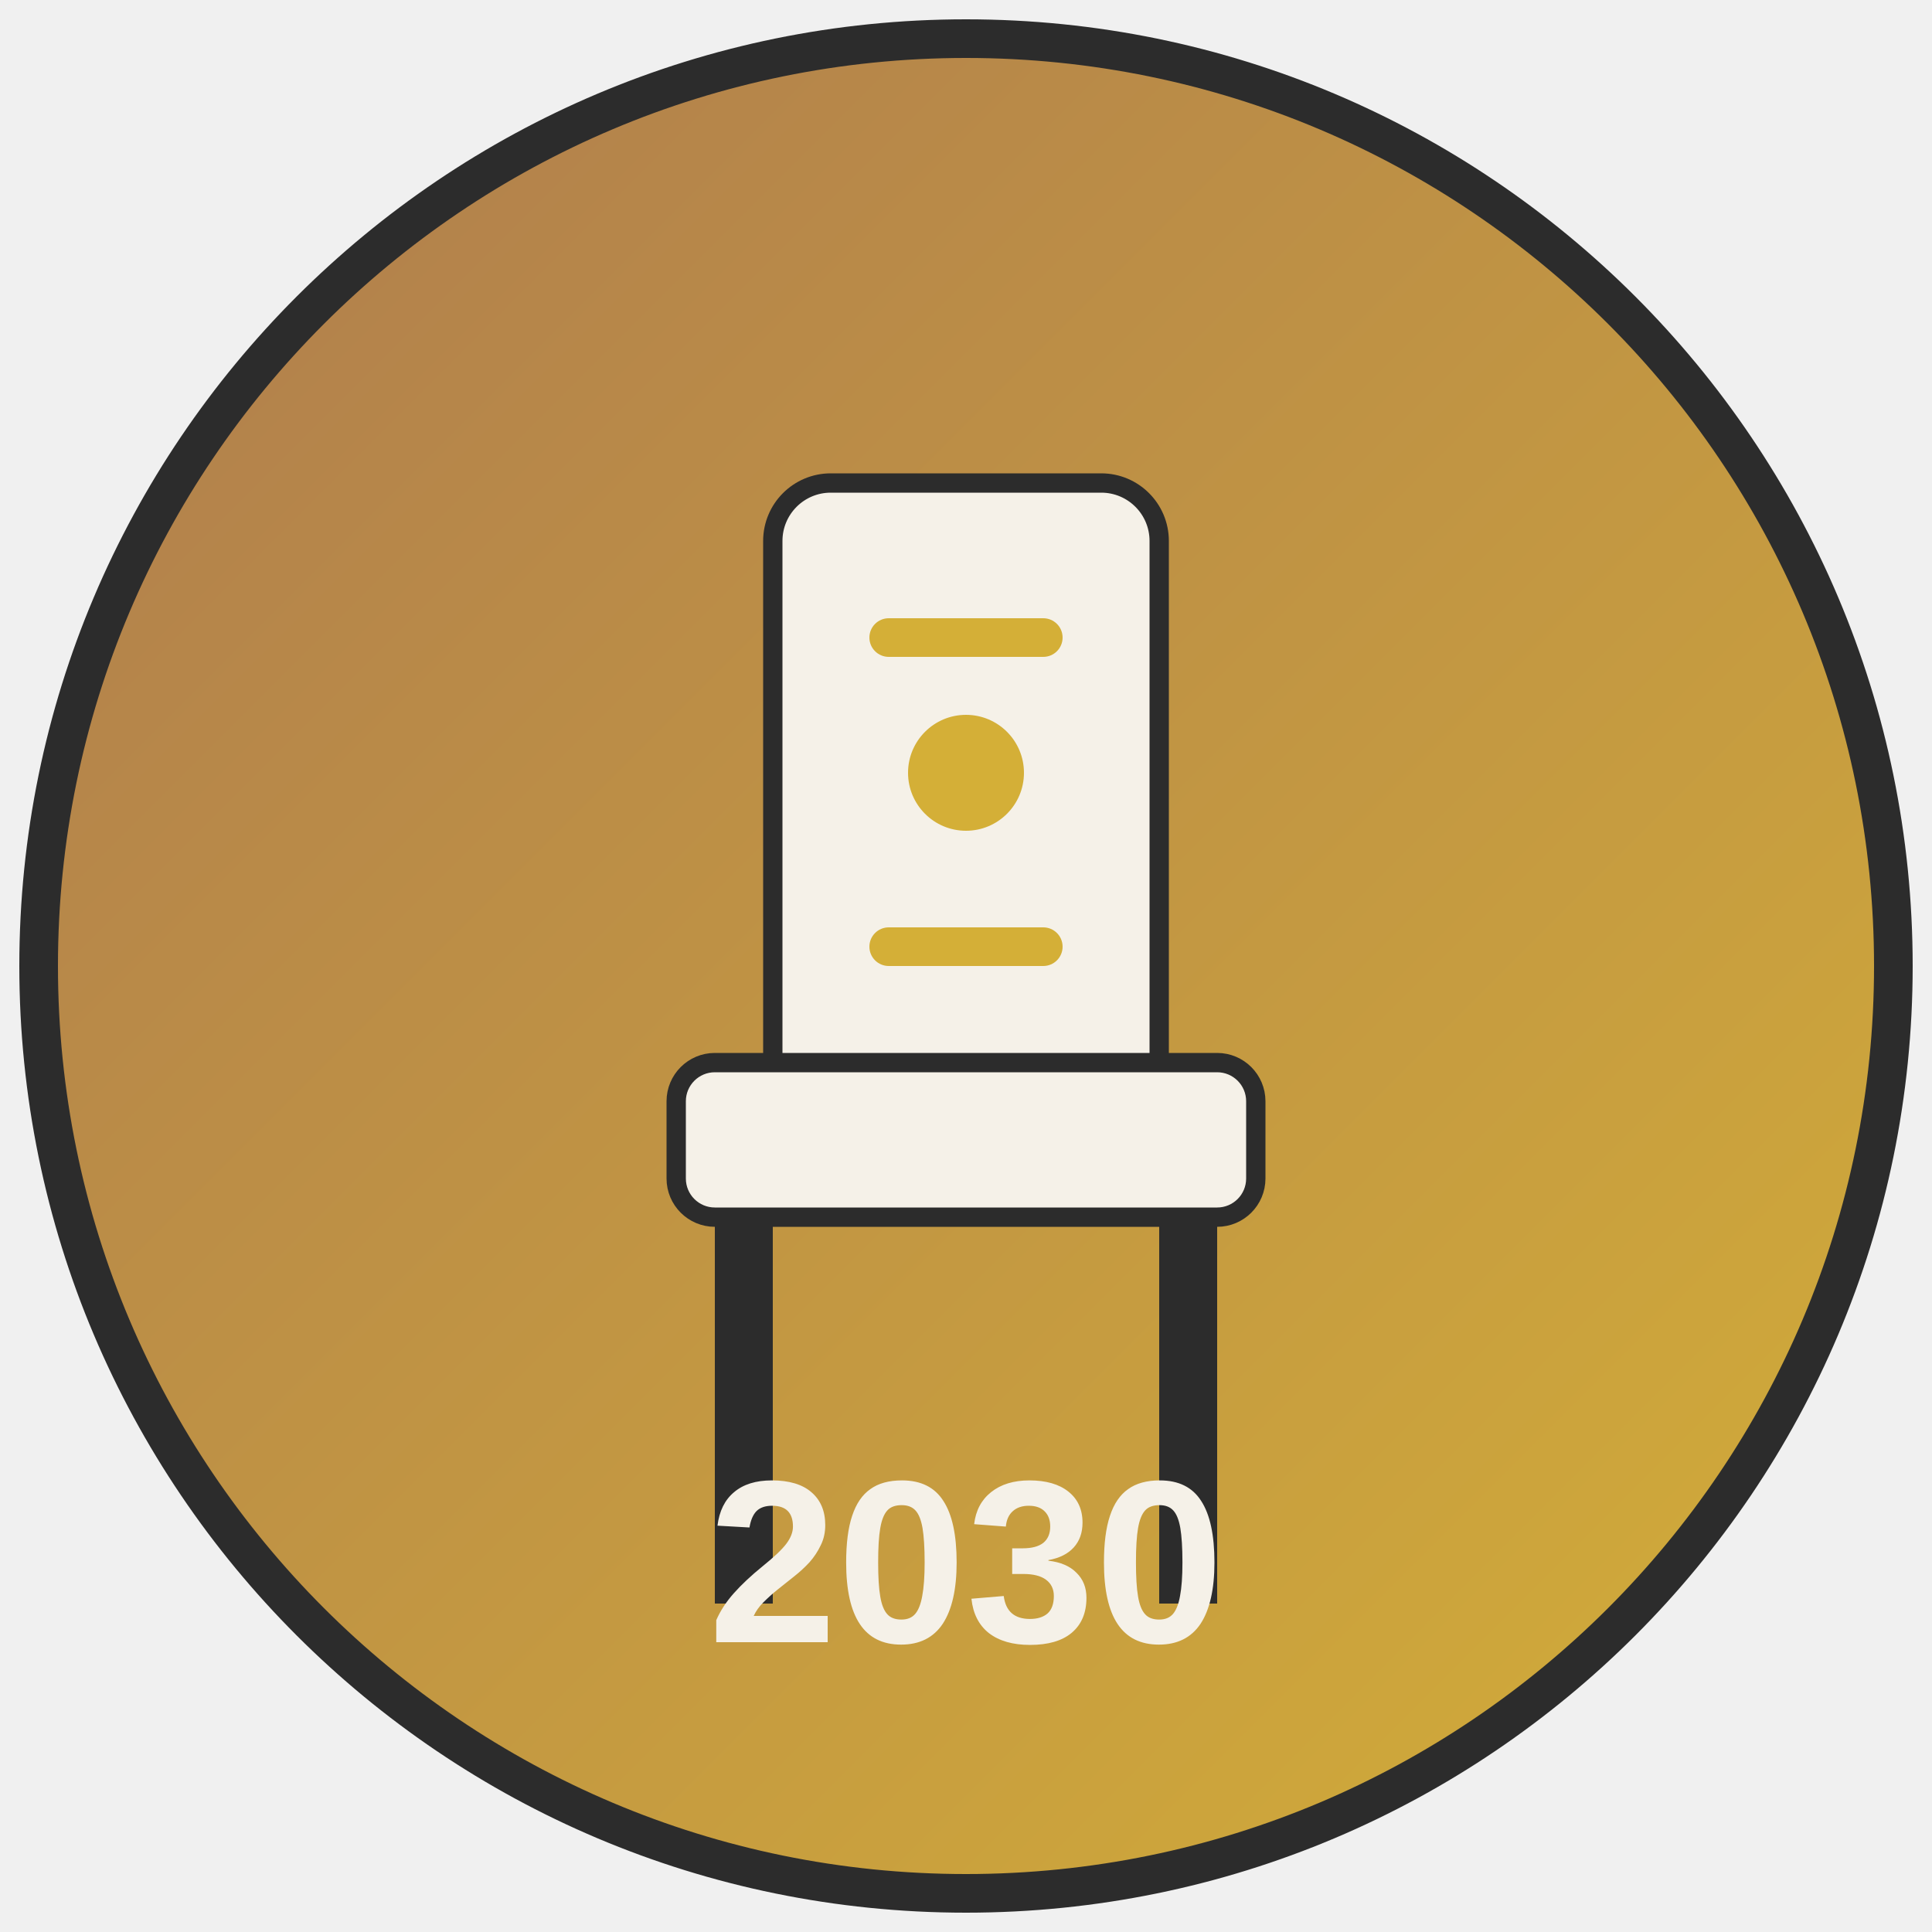
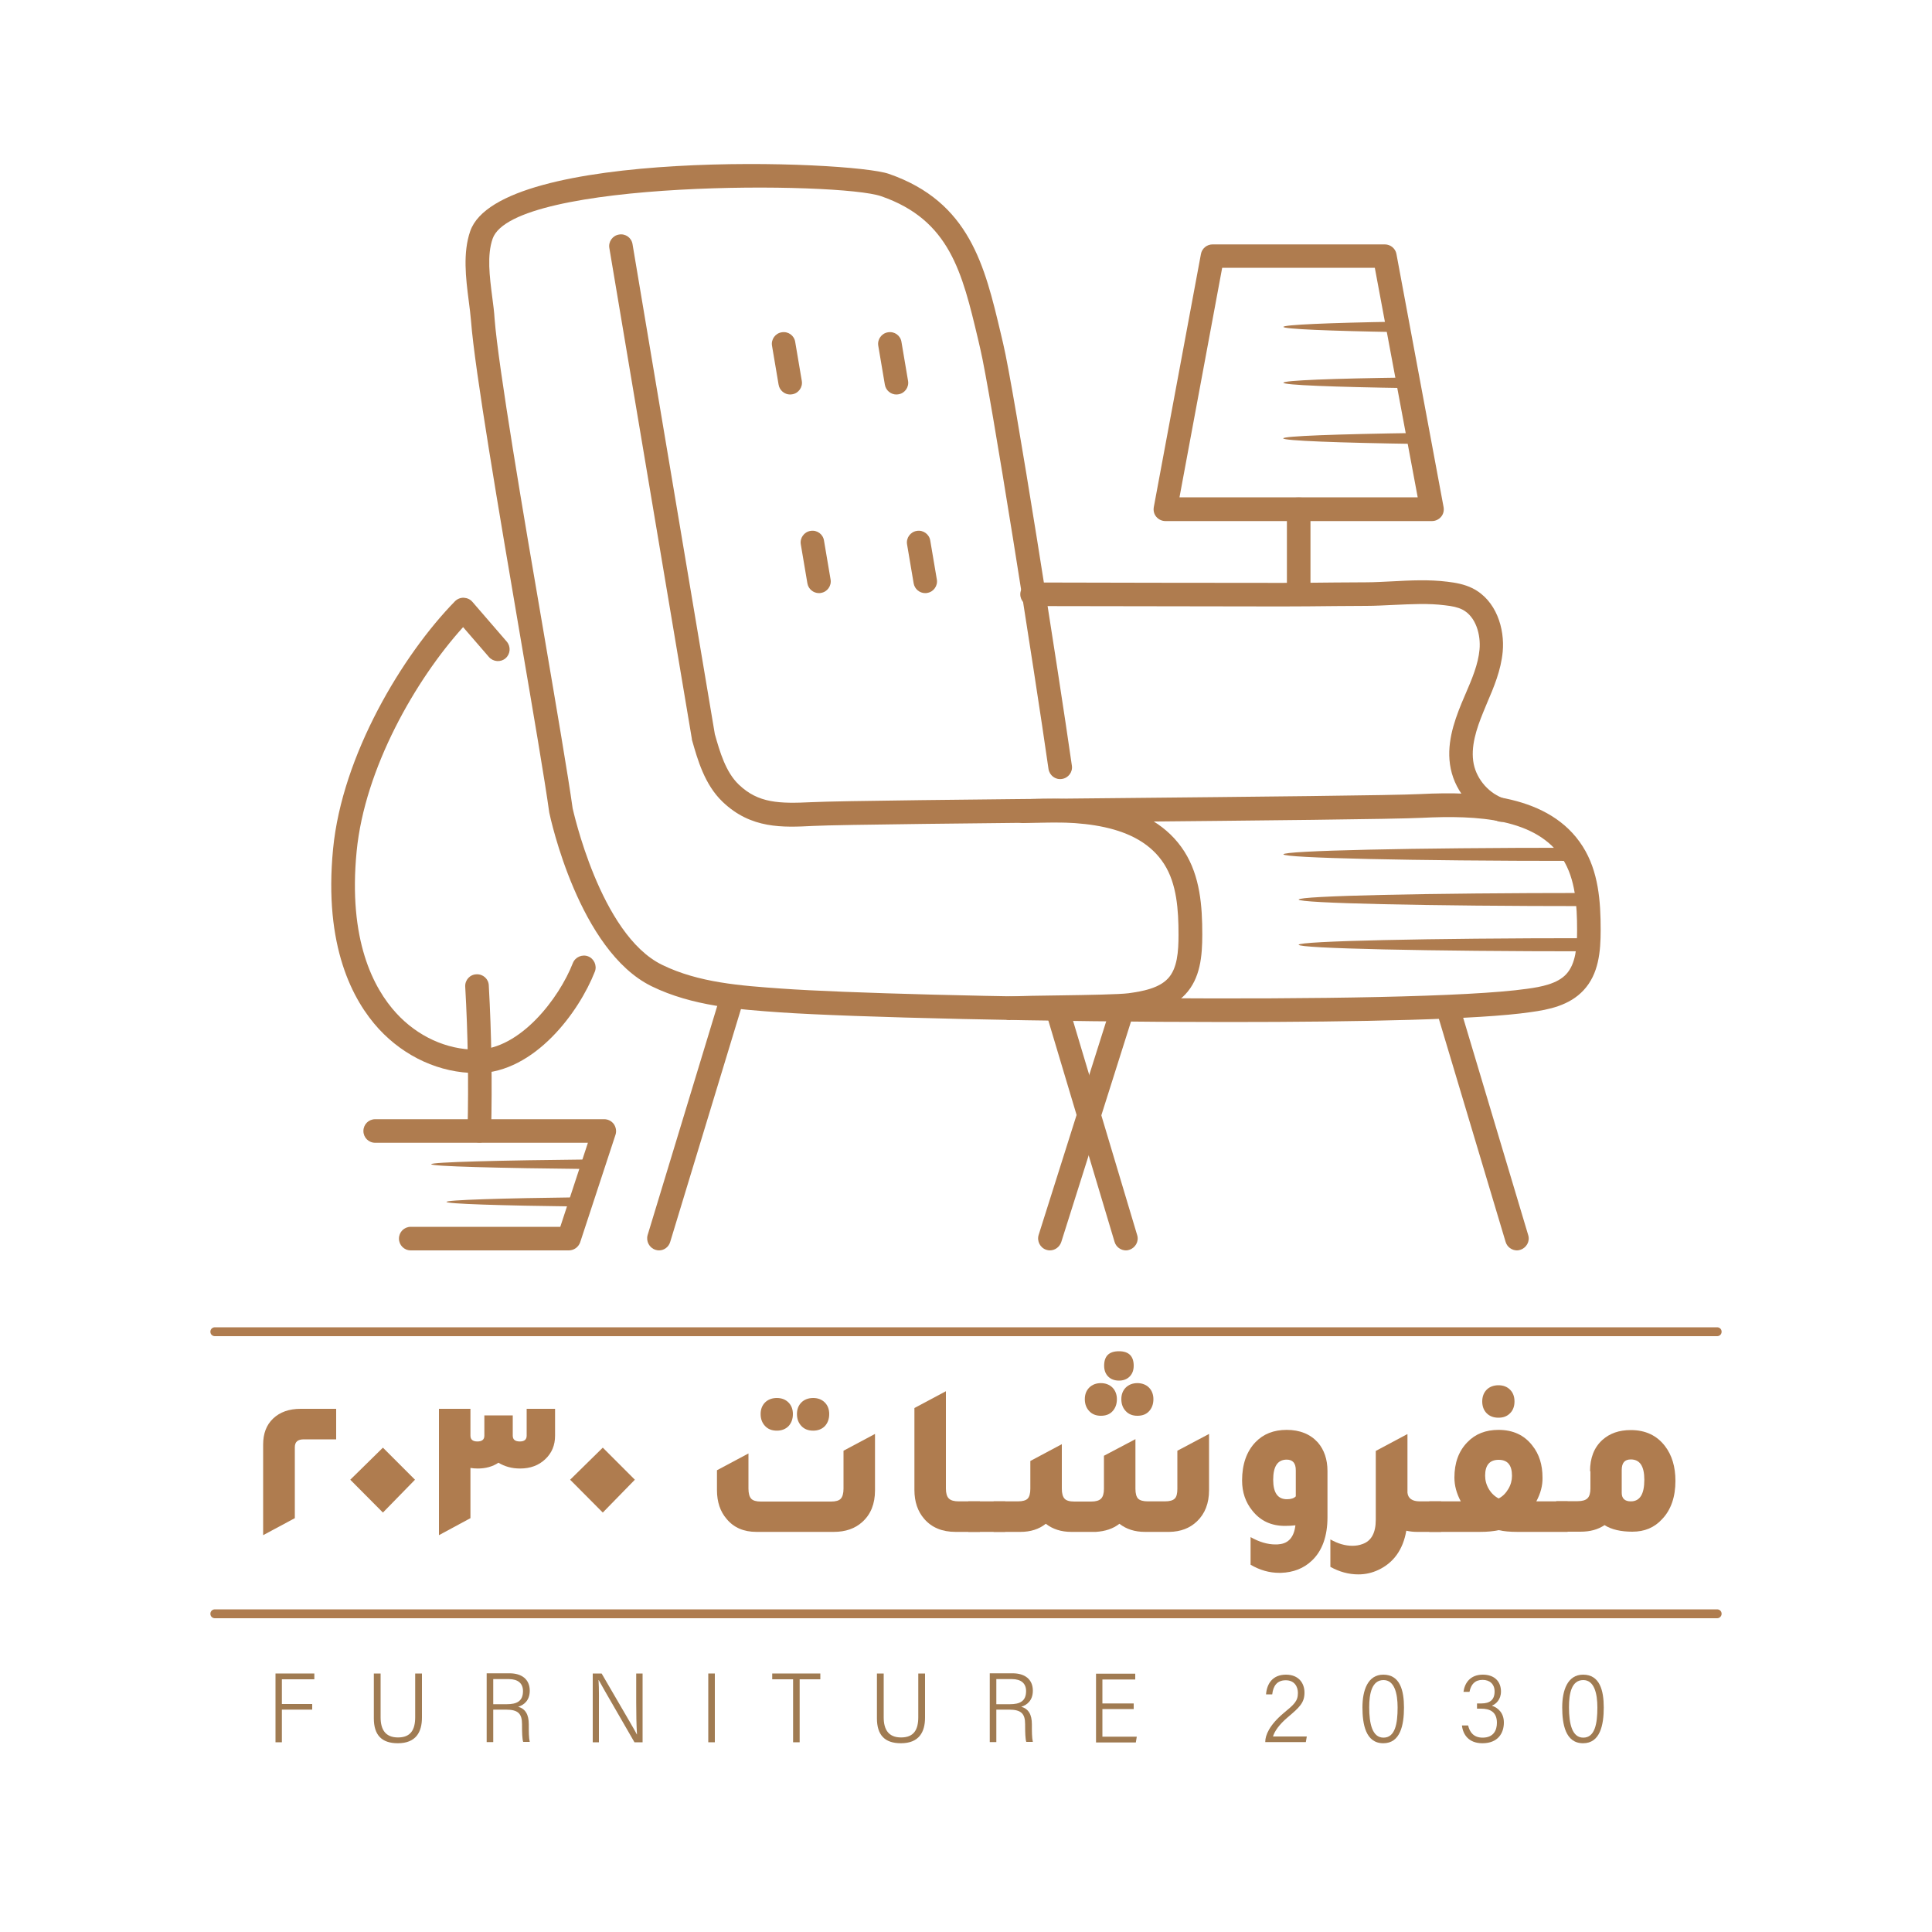
- <svg xmlns="http://www.w3.org/2000/svg" viewBox="0 0 100 100" width="100" height="100">
-   <defs>
-     <linearGradient id="gradient" x1="0%" y1="0%" x2="100%" y2="100%">
-       <stop offset="0%" style="stop-color:#AE7B4F;stop-opacity:1" />
-       <stop offset="100%" style="stop-color:#D4AF37;stop-opacity:1" />
-     </linearGradient>
-   </defs>
-   <circle cx="50" cy="50" r="48" fill="url(#gradient)" stroke="#2C2C2C" stroke-width="2" />
-   <g transform="translate(25, 20)">
-     <rect x="15" y="5" width="20" height="35" rx="3" fill="#F5F1E8" stroke="#2C2C2C" stroke-width="1" />
-     <rect x="10" y="35" width="30" height="8" rx="2" fill="#F5F1E8" stroke="#2C2C2C" stroke-width="1" />
-     <rect x="12" y="43" width="3" height="20" fill="#2C2C2C" />
-     <rect x="35" y="43" width="3" height="20" fill="#2C2C2C" />
-     <circle cx="25" cy="20" r="3" fill="#D4AF37" />
-     <rect x="20" y="12" width="10" height="2" rx="1" fill="#D4AF37" />
-     <rect x="20" y="28" width="10" height="2" rx="1" fill="#D4AF37" />
+ <svg xmlns="http://www.w3.org/2000/svg" version="1.1" id="Layer_1" x="0px" y="0px" viewBox="0 0 100 100" style="enable-background:new 0 0 100 100;" xml:space="preserve">
+   <style type="text/css">
+ 	.st0{fill:#FFFFFF;}
+ 	.st1{fill:#AF7C4F;stroke:#010101;stroke-width:2;stroke-linecap:round;stroke-linejoin:round;stroke-miterlimit:10;}
+ 	.st2{fill:#AF7C4F;}
+ 	.st3{fill:#A07B52;}
+ </style>
+   <g>
+     <rect class="st0" width="100" height="100" />
+     <g>
+       <g>
+         <path class="st1" d="M50,64.11" />
+         <g>
+           <g>
+             <path class="st2" d="M63.54,52.9c-9.25,0-19.54-0.25-23.16-0.5c-2.13-0.15-4.54-0.32-6.65-1.35c-3.76-1.84-5.24-8.7-5.3-8.99       c-0.24-1.73-0.82-5.12-1.49-9.05c-1.11-6.51-2.37-13.88-2.56-16.4c-0.03-0.33-0.07-0.69-0.12-1.05       c-0.15-1.16-0.31-2.48,0.08-3.6c1.52-4.32,19.68-3.66,21.67-2.96c4.18,1.45,4.96,4.76,5.79,8.26l0.12,0.51       c0.56,2.32,2.91,17.29,3.56,21.86c0.05,0.33-0.18,0.64-0.52,0.69c-0.34,0.05-0.64-0.19-0.69-0.52       c-0.71-4.98-3.02-19.61-3.53-21.74l-0.12-0.52c-0.82-3.44-1.46-6.15-5-7.38C43.5,9.4,26.58,9.29,25.5,12.35       c-0.3,0.85-0.16,1.96-0.02,3.04c0.05,0.38,0.1,0.76,0.12,1.11c0.19,2.46,1.49,10.13,2.55,16.29c0.67,3.94,1.25,7.34,1.49,9.05       c0.01,0.02,1.41,6.53,4.63,8.1c1.9,0.93,4.09,1.08,6.2,1.23c6.26,0.45,32.55,0.87,38.57,0.01c0.74-0.1,1.57-0.26,2.03-0.76       c0.49-0.53,0.56-1.41,0.56-2.28c0-1.3-0.09-2.64-0.74-3.67c-1.35-2.13-4.45-2.28-7.29-2.14c-1.43,0.07-8.4,0.14-15.78,0.21       c-7.04,0.07-14.33,0.14-15.73,0.21c-1.58,0.08-3.22,0.16-4.69-1.25c-0.93-0.89-1.29-2.17-1.58-3.19       c-0.01-0.02-0.01-0.04-0.01-0.07l-4.27-25.4c-0.06-0.33,0.17-0.65,0.5-0.7c0.34-0.06,0.65,0.17,0.7,0.5L37,38       c0.26,0.92,0.56,1.96,1.24,2.61c1.01,0.97,2.1,0.99,3.78,0.91c1.43-0.07,8.4-0.14,15.78-0.21c7.04-0.07,14.33-0.14,15.73-0.21       c3.01-0.15,6.69,0.03,8.39,2.71c0.82,1.29,0.93,2.84,0.93,4.32c0,1.12-0.1,2.28-0.88,3.12c-0.74,0.8-1.81,1.01-2.76,1.14       C76.63,52.77,70.37,52.9,63.54,52.9z" />
+           </g>
+           <g>
+             <path class="st2" d="M40.9,20.42c-0.29,0-0.55-0.21-0.6-0.51l-0.34-2.01c-0.06-0.33,0.17-0.65,0.5-0.7       c0.34-0.06,0.65,0.17,0.7,0.5l0.34,2.01c0.06,0.33-0.17,0.65-0.5,0.7C40.97,20.41,40.93,20.42,40.9,20.42z" />
+           </g>
+           <g>
+             <path class="st2" d="M46.4,20.42c-0.29,0-0.55-0.21-0.6-0.51l-0.34-2.01c-0.06-0.33,0.17-0.65,0.5-0.7       c0.34-0.06,0.65,0.17,0.7,0.5l0.34,2.01c0.06,0.33-0.17,0.65-0.5,0.7C46.47,20.41,46.44,20.42,46.4,20.42z" />
+           </g>
+           <g>
+             <path class="st2" d="M42.39,30.7c-0.29,0-0.55-0.21-0.6-0.51l-0.34-2.01c-0.06-0.33,0.17-0.65,0.5-0.7       c0.34-0.06,0.65,0.17,0.7,0.5l0.34,2.01c0.06,0.33-0.17,0.65-0.5,0.7C42.46,30.7,42.42,30.7,42.39,30.7z" />
+           </g>
+           <g>
+             <path class="st2" d="M47.89,30.7c-0.29,0-0.55-0.21-0.6-0.51l-0.34-2.01c-0.06-0.33,0.17-0.65,0.5-0.7       c0.33-0.06,0.65,0.17,0.7,0.5l0.34,2.01c0.06,0.33-0.17,0.65-0.5,0.7C47.96,30.7,47.92,30.7,47.89,30.7z" />
+           </g>
+           <g>
+             <path class="st2" d="M52.27,52.8c-0.32,0-0.59-0.25-0.61-0.58c-0.02-0.34,0.24-0.62,0.58-0.64c0.63-0.03,1.62-0.05,2.68-0.06       c1.42-0.02,3.02-0.05,3.49-0.11c0.74-0.1,1.57-0.26,2.04-0.76c0.49-0.52,0.55-1.4,0.55-2.27c0-1.29-0.09-2.63-0.74-3.65       c-1.35-2.12-4.44-2.27-7.29-2.13c-0.34,0.01-0.62-0.24-0.64-0.58c-0.02-0.34,0.24-0.62,0.58-0.64       c3.02-0.15,6.69,0.03,8.39,2.69c0.82,1.29,0.93,2.83,0.93,4.3c0,1.12-0.1,2.27-0.88,3.1c-0.74,0.79-1.81,1-2.76,1.13       c-0.54,0.08-2.05,0.1-3.64,0.12c-1.04,0.02-2.03,0.03-2.64,0.06C52.29,52.8,52.28,52.8,52.27,52.8z" />
+           </g>
+           <path class="st2" d="M81.44,43.88c-8.29,0-15.01,0.15-15.01,0.34c0,0.19,6.72,0.34,15.01,0.34V43.88z" />
+           <path class="st2" d="M82.23,46.22c-8.29,0-15.01,0.15-15.01,0.34c0,0.19,6.72,0.34,15.01,0.34V46.22z" />
+           <path class="st2" d="M82.23,48.56c-8.29,0-15.01,0.15-15.01,0.34c0,0.19,6.72,0.34,15.01,0.34V48.56z" />
+           <g>
+             <path class="st2" d="M77.73,42.54c-0.06,0-0.12-0.01-0.19-0.03c-1.23-0.39-2.19-1.46-2.45-2.72c-0.25-1.21,0.15-2.39,0.56-3.39       l0.2-0.47c0.34-0.79,0.66-1.54,0.73-2.31c0.07-0.75-0.18-1.71-0.89-2.07c-0.24-0.12-0.53-0.18-0.9-0.22       c-0.86-0.11-1.72-0.06-2.64-0.02c-0.47,0.02-0.95,0.05-1.43,0.05l-1.61,0.01c-0.93,0.01-1.87,0.02-2.8,0.02       c-4.3-0.01-8.59-0.01-12.89-0.02c-0.34,0-0.61-0.27-0.61-0.61c0-0.34,0.27-0.61,0.61-0.61c0,0,0,0,0,0       c4.3,0.01,8.59,0.02,12.89,0.02c0.93,0,1.86-0.01,2.78-0.02l1.61-0.01c0.46,0,0.91-0.03,1.37-0.05       c0.93-0.05,1.89-0.1,2.85,0.02c0.42,0.05,0.88,0.13,1.3,0.34c1.23,0.62,1.67,2.09,1.56,3.28c-0.09,0.97-0.46,1.84-0.82,2.68       l-0.19,0.46c-0.34,0.83-0.67,1.79-0.49,2.68c0.17,0.82,0.82,1.55,1.62,1.8c0.32,0.1,0.5,0.45,0.4,0.77       C78.23,42.37,77.99,42.54,77.73,42.54z" />
+           </g>
+           <g>
+             <path class="st2" d="M74.12,26.97H60.32c-0.18,0-0.35-0.08-0.47-0.22c-0.12-0.14-0.16-0.32-0.13-0.5l2.44-13.1       c0.05-0.29,0.31-0.5,0.6-0.5h8.92c0.29,0,0.55,0.21,0.6,0.5l2.44,13.1c0.03,0.18-0.01,0.36-0.13,0.5       C74.48,26.88,74.31,26.97,74.12,26.97z M61.05,25.74h12.33l-2.22-11.88h-7.9L61.05,25.74z" />
+           </g>
+           <g>
+             <path class="st2" d="M66.43,19.81c0,0.12,2.59,0.22,6.53,0.28l-0.1-0.55C68.97,19.59,66.43,19.69,66.43,19.81z" />
+             <path class="st2" d="M66.43,16.92c0,0.11,2.35,0.21,5.98,0.27l-0.1-0.54C68.74,16.71,66.43,16.81,66.43,16.92z" />
+             <path class="st2" d="M73.49,22.98l-0.11-0.57c-4.18,0.06-6.96,0.16-6.96,0.28C66.43,22.81,69.25,22.92,73.49,22.98z" />
+           </g>
+           <g>
+             <path class="st2" d="M66.61,31.16v-5.17c0-0.13,0.27-0.24,0.61-0.24c0.34,0,0.61,0.11,0.61,0.24v5.17" />
+           </g>
+           <g>
+             <path class="st2" d="M34.11,64.72c-0.06,0-0.12-0.01-0.18-0.03c-0.32-0.1-0.5-0.44-0.41-0.76l3.71-12.21       c0.1-0.32,0.44-0.5,0.76-0.41c0.32,0.1,0.5,0.44,0.41,0.76l-3.71,12.21C34.61,64.55,34.37,64.72,34.11,64.72z" />
+           </g>
+           <g>
+             <path class="st2" d="M58.28,64.72c-0.26,0-0.51-0.17-0.59-0.44l-3.51-11.73c-0.1-0.32,0.09-0.66,0.41-0.76       c0.32-0.1,0.66,0.09,0.76,0.41l3.51,11.73c0.1,0.32-0.09,0.66-0.41,0.76C58.4,64.71,58.34,64.72,58.28,64.72z" />
+           </g>
+           <g>
+             <path class="st2" d="M54.34,64.72c-0.06,0-0.12-0.01-0.18-0.03c-0.32-0.1-0.5-0.45-0.4-0.77l3.71-11.73       c0.1-0.32,0.44-0.5,0.77-0.4c0.32,0.1,0.5,0.45,0.4,0.77l-3.71,11.73C54.84,64.55,54.6,64.72,54.34,64.72z" />
+           </g>
+           <g>
+             <path class="st2" d="M78.52,64.72c-0.26,0-0.51-0.17-0.59-0.44l-3.51-11.73c-0.1-0.32,0.09-0.66,0.41-0.76       c0.32-0.1,0.66,0.09,0.76,0.41l3.51,11.73c0.1,0.32-0.09,0.66-0.41,0.76C78.63,64.71,78.57,64.72,78.52,64.72z" />
+           </g>
+           <g>
+             <path class="st2" d="M24.64,55.54c-1.86,0-3.69-0.83-5.03-2.28c-1.35-1.47-2.86-4.28-2.37-9.32c0.47-4.86,3.6-10.05,6.31-12.82       c0.12-0.12,0.29-0.19,0.46-0.18c0.17,0.01,0.33,0.08,0.44,0.21l1.78,2.06c0.22,0.26,0.19,0.64-0.06,0.86       c-0.25,0.22-0.64,0.19-0.86-0.06l-1.34-1.55c-2.45,2.71-5.09,7.3-5.51,11.6c-0.45,4.59,0.87,7.09,2.05,8.38       c1.1,1.2,2.6,1.89,4.13,1.89c0.02,0,0.04,0,0.06,0c2.22-0.03,4.23-2.64,4.95-4.48c0.12-0.31,0.48-0.47,0.79-0.35       c0.31,0.12,0.47,0.48,0.35,0.79c-0.82,2.09-3.11,5.22-6.07,5.26C24.69,55.54,24.67,55.54,24.64,55.54z" />
+           </g>
+           <g>
+             <path class="st2" d="M24.81,59.14c0,0-0.01,0-0.01,0c-0.34-0.01-0.6-0.29-0.6-0.63c0.06-2.47,0.02-4.97-0.12-7.44       c-0.02-0.34,0.24-0.63,0.58-0.64c0.34-0.02,0.63,0.24,0.64,0.58c0.14,2.51,0.18,5.04,0.12,7.54       C25.41,58.88,25.14,59.14,24.81,59.14z" />
+           </g>
+           <g>
+             <path class="st2" d="M29.44,64.72h-8.18c-0.34,0-0.61-0.27-0.61-0.61c0-0.34,0.27-0.61,0.61-0.61H29l1.43-4.35H19.42       c-0.34,0-0.61-0.27-0.61-0.61c0-0.34,0.27-0.61,0.61-0.61h11.85c0.2,0,0.38,0.09,0.5,0.25c0.11,0.16,0.15,0.36,0.09,0.55       l-1.83,5.57C29.94,64.55,29.71,64.72,29.44,64.72z" />
+           </g>
+           <g>
+             <path class="st2" d="M30.79,60.01c-5.01,0.05-8.47,0.14-8.47,0.25c0,0.11,3.38,0.2,8.3,0.25L30.79,60.01z" />
+             <path class="st2" d="M30.14,61.97c-4.22,0.05-7.03,0.14-7.03,0.24c0,0.1,2.74,0.19,6.88,0.24L30.14,61.97z" />
+           </g>
+         </g>
+         <g>
+ 			</g>
+         <g>
+           <path class="st2" d="M88.88,69.16H11.12c-0.13,0-0.23-0.1-0.23-0.23c0-0.13,0.1-0.23,0.23-0.23h77.76c0.13,0,0.23,0.1,0.23,0.23      C89.11,69.06,89.01,69.16,88.88,69.16z" />
+         </g>
+         <g>
+           <path class="st2" d="M88.88,83.76H11.12c-0.13,0-0.23-0.1-0.23-0.23c0-0.13,0.1-0.23,0.23-0.23h77.76c0.13,0,0.23,0.1,0.23,0.23      C89.11,83.65,89.01,83.76,88.88,83.76z" />
+         </g>
+         <g>
+           <path class="st2" d="M13.62,79.46v-4.69c0-0.57,0.17-1.02,0.52-1.35c0.35-0.33,0.82-0.5,1.42-0.5h1.84v1.58h-1.67      c-0.32,0-0.47,0.13-0.47,0.41v3.67L13.62,79.46z" />
+           <path class="st2" d="M19.82,78.29l-1.69-1.7l1.69-1.66l1.66,1.66L19.82,78.29z" />
+           <path class="st2" d="M27.26,72.92h1.47v1.39c0,0.5-0.17,0.9-0.51,1.22c-0.34,0.32-0.77,0.48-1.3,0.48c-0.42,0-0.79-0.1-1.12-0.3      c-0.3,0.2-0.66,0.3-1.07,0.3c-0.13,0-0.26-0.01-0.38-0.03v2.6l-1.63,0.88v-6.54h1.63v1.39c0,0.2,0.12,0.3,0.36,0.3      c0.24,0,0.36-0.1,0.36-0.3v-1.05h1.47v1.05c0,0.2,0.12,0.3,0.37,0.3c0.23,0,0.35-0.1,0.35-0.3V72.92z" />
+           <path class="st2" d="M31.2,78.29l-1.69-1.7l1.69-1.66l1.66,1.66L31.2,78.29z" />
+           <path class="st2" d="M39.15,79.29c-0.65,0-1.17-0.22-1.54-0.67c-0.33-0.38-0.5-0.88-0.5-1.49V76.1l1.63-0.87v1.82      c0,0.25,0.05,0.42,0.14,0.52c0.09,0.1,0.26,0.15,0.5,0.15h3.64c0.24,0,0.41-0.05,0.5-0.15s0.14-0.27,0.14-0.52v-1.96l1.63-0.87      v2.92c0,0.7-0.22,1.24-0.65,1.63c-0.38,0.35-0.88,0.52-1.48,0.52H39.15z M40.21,74.05c-0.26,0-0.46-0.08-0.61-0.24      c-0.15-0.16-0.23-0.36-0.23-0.62c0-0.25,0.08-0.45,0.23-0.6c0.15-0.15,0.36-0.23,0.61-0.23c0.25,0,0.45,0.08,0.6,0.23      c0.15,0.15,0.23,0.35,0.23,0.6c0,0.26-0.08,0.47-0.23,0.63C40.66,73.97,40.46,74.05,40.21,74.05z M42.09,74.05      c-0.26,0-0.46-0.08-0.61-0.24c-0.15-0.16-0.23-0.36-0.23-0.62c0-0.25,0.08-0.45,0.23-0.6c0.15-0.15,0.36-0.23,0.61-0.23      c0.25,0,0.45,0.08,0.6,0.23s0.23,0.35,0.23,0.6c0,0.26-0.08,0.47-0.23,0.63C42.54,73.97,42.34,74.05,42.09,74.05z" />
+           <path class="st2" d="M49.46,79.29c-0.69,0-1.23-0.22-1.62-0.67c-0.34-0.39-0.51-0.89-0.51-1.5v-4.24l1.63-0.87v5.04      c0,0.24,0.05,0.41,0.15,0.51c0.1,0.1,0.27,0.15,0.51,0.15h1.1v1.58H49.46z" />
+           <path class="st2" d="M50.12,79.29v-1.58h1.91v1.58H50.12z" />
+           <path class="st2" d="M51.43,79.29v-1.58h1.26c0.24,0,0.41-0.05,0.5-0.14c0.09-0.09,0.14-0.27,0.14-0.51v-1.44l1.63-0.87v2.31      c0,0.24,0.05,0.41,0.14,0.51s0.26,0.15,0.51,0.15h0.87c0.24,0,0.41-0.05,0.51-0.15s0.15-0.27,0.15-0.51v-1.71l1.63-0.86v2.57      c0,0.25,0.05,0.42,0.14,0.51c0.09,0.09,0.26,0.14,0.5,0.14h0.89c0.24,0,0.41-0.05,0.5-0.14c0.1-0.09,0.14-0.27,0.14-0.51v-1.97      l1.64-0.87v2.91c0,0.68-0.21,1.22-0.63,1.62c-0.37,0.35-0.84,0.53-1.42,0.54h-1.27c-0.52,0-0.96-0.14-1.32-0.42      c-0.33,0.26-0.74,0.39-1.22,0.42h-1.27c-0.52,0-0.96-0.14-1.32-0.42c-0.35,0.28-0.79,0.42-1.31,0.42H51.43z M56.98,73.28      c-0.25,0-0.45-0.08-0.6-0.24c-0.15-0.16-0.23-0.36-0.23-0.62c0-0.25,0.08-0.45,0.23-0.6c0.15-0.15,0.36-0.23,0.6-0.23      s0.45,0.08,0.6,0.23c0.15,0.15,0.23,0.36,0.23,0.6c0,0.26-0.08,0.47-0.23,0.63C57.43,73.21,57.23,73.28,56.98,73.28z       M57.92,71.46c-0.23,0-0.42-0.07-0.56-0.21c-0.14-0.14-0.21-0.33-0.21-0.56c0-0.5,0.25-0.75,0.77-0.75      c0.5,0,0.76,0.25,0.76,0.75c0,0.23-0.07,0.42-0.21,0.56C58.33,71.39,58.14,71.46,57.92,71.46z M58.87,73.28      c-0.25,0-0.45-0.08-0.6-0.24c-0.15-0.16-0.23-0.36-0.23-0.62c0-0.25,0.08-0.45,0.23-0.6c0.15-0.15,0.36-0.23,0.6-0.23      s0.45,0.08,0.6,0.23c0.15,0.15,0.23,0.36,0.23,0.6c0,0.26-0.08,0.47-0.23,0.63C59.32,73.21,59.12,73.28,58.87,73.28z" />
+           <path class="st2" d="M67.05,78.95c-0.17,0.02-0.35,0.03-0.54,0.03c-0.71,0-1.27-0.26-1.69-0.79c-0.35-0.43-0.53-0.95-0.53-1.56      c0-0.83,0.23-1.5,0.69-1.98c0.41-0.43,0.95-0.64,1.62-0.64c0.68,0,1.22,0.22,1.61,0.65c0.33,0.38,0.5,0.88,0.5,1.48v2.39      c0,0.98-0.27,1.74-0.81,2.25c-0.42,0.4-0.96,0.61-1.6,0.63c-0.03,0-0.06,0-0.09,0c-0.51,0-1-0.14-1.48-0.42v-1.43      c0.44,0.25,0.87,0.38,1.29,0.38c0.07,0,0.13,0,0.18-0.01C66.69,79.89,66.98,79.56,67.05,78.95z M67.07,77.45V76.1      c0-0.37-0.16-0.55-0.47-0.55c-0.47,0-0.7,0.35-0.7,1.04c0,0.68,0.24,1.01,0.71,1.01C66.82,77.6,66.98,77.55,67.07,77.45z" />
+           <path class="st2" d="M73.49,77.71h1.1v1.58h-1.26c-0.17,0-0.35-0.02-0.54-0.06c-0.17,0.98-0.66,1.66-1.45,2.03      c-0.32,0.15-0.66,0.23-1.03,0.23c-0.5,0-0.98-0.13-1.45-0.39v-1.42c0.39,0.22,0.77,0.33,1.14,0.33c0.19,0,0.36-0.03,0.52-0.09      c0.46-0.16,0.69-0.58,0.69-1.26v-3.56l1.63-0.87v0.01l0.01-0.01v3.03C72.88,77.56,73.1,77.71,73.49,77.71z" />
+           <path class="st2" d="M79.52,77.71h1.62v1.58h-2.6c-0.38,0-0.71-0.03-0.97-0.09c-0.27,0.06-0.59,0.09-0.97,0.09h-2.62v-1.58h1.63      c-0.22-0.41-0.33-0.82-0.33-1.23c0-0.76,0.22-1.37,0.67-1.83c0.41-0.43,0.95-0.64,1.61-0.64c0.75,0,1.34,0.27,1.76,0.82      c0.35,0.44,0.52,0.99,0.52,1.65C79.85,76.89,79.74,77.3,79.52,77.71z M77.56,73.38c-0.26,0-0.46-0.08-0.61-0.23      c-0.15-0.15-0.23-0.36-0.23-0.61c0-0.25,0.08-0.46,0.23-0.61c0.15-0.15,0.36-0.23,0.61-0.23c0.25,0,0.45,0.08,0.6,0.23      s0.23,0.35,0.23,0.61c0,0.26-0.08,0.46-0.23,0.61C78,73.31,77.81,73.38,77.56,73.38z M77.57,77.56c0.2-0.1,0.37-0.27,0.5-0.49      s0.19-0.45,0.19-0.68c0-0.56-0.23-0.83-0.69-0.83c-0.47,0-0.7,0.28-0.7,0.82c0,0.24,0.06,0.47,0.19,0.69      S77.36,77.45,77.57,77.56z" />
+           <path class="st2" d="M82.3,76.15c0-0.69,0.21-1.23,0.64-1.62c0.38-0.34,0.86-0.51,1.47-0.51c0.76,0,1.35,0.28,1.77,0.83      c0.36,0.47,0.54,1.07,0.54,1.8c0,0.83-0.23,1.5-0.69,1.98c-0.4,0.44-0.91,0.65-1.54,0.65c-0.59,0-1.08-0.11-1.44-0.34      c-0.34,0.23-0.75,0.34-1.24,0.34h-1.26v-1.58h1.11c0.24,0,0.41-0.05,0.51-0.15s0.15-0.27,0.15-0.51V76.15z M83.94,77.27      c0,0.29,0.16,0.44,0.47,0.44c0.47,0,0.7-0.37,0.7-1.12c0-0.7-0.23-1.05-0.7-1.05c-0.32,0-0.47,0.18-0.47,0.55V77.27z" />
+         </g>
+       </g>
+       <g>
+         <path class="st3" d="M14.26,86.62h2.01v0.3h-1.68v1.28h1.57v0.29h-1.57v1.69h-0.33V86.62z" />
+         <path class="st3" d="M19.7,86.62v2.27c0,0.62,0.24,1.04,0.9,1.04c0.66,0,0.89-0.4,0.89-1.05v-2.26h0.35v2.28     c0,0.75-0.31,1.33-1.25,1.33c-0.85,0-1.24-0.44-1.24-1.29v-2.32H19.7z" />
+         <path class="st3" d="M25.53,88.5v1.67h-0.34v-3.56h1.19c0.61,0,1.04,0.3,1.04,0.9c0,0.52-0.32,0.75-0.6,0.83     c0.38,0.11,0.55,0.41,0.55,0.91v0.05c0,0.33,0,0.65,0.05,0.86h-0.34c-0.05-0.14-0.06-0.5-0.06-0.85v-0.06     c0-0.54-0.19-0.76-0.83-0.76H25.53z M25.53,88.21h0.7c0.51,0,0.84-0.15,0.84-0.68c0-0.4-0.26-0.62-0.73-0.62h-0.81V88.21z" />
+         <path class="st3" d="M30.68,90.18v-3.56h0.46c1.55,2.66,1.75,3,1.82,3.15h0.01c-0.03-0.49-0.04-1.06-0.04-1.64v-1.51h0.33v3.56     h-0.42c-1.66-2.87-1.77-3.07-1.85-3.22h-0.01c0.03,0.46,0.02,1.05,0.02,1.69v1.53H30.68z" />
+         <path class="st3" d="M37,86.62v3.56h-0.34v-3.56H37z" />
+         <path class="st3" d="M41.04,86.92h-1.07v-0.3h2.49v0.3h-1.07v3.26h-0.34V86.92z" />
+         <path class="st3" d="M45.74,86.62v2.27c0,0.62,0.24,1.04,0.9,1.04c0.66,0,0.89-0.4,0.89-1.05v-2.26h0.35v2.28     c0,0.75-0.31,1.33-1.25,1.33c-0.85,0-1.24-0.44-1.24-1.29v-2.32H45.74z" />
+         <path class="st3" d="M51.57,88.5v1.67h-0.34v-3.56h1.19c0.61,0,1.04,0.3,1.04,0.9c0,0.52-0.32,0.75-0.6,0.83     c0.38,0.11,0.55,0.41,0.55,0.91v0.05c0,0.33,0,0.65,0.05,0.86h-0.34c-0.05-0.14-0.06-0.5-0.06-0.85v-0.06     c0-0.54-0.19-0.76-0.83-0.76H51.57z M51.57,88.21h0.7c0.51,0,0.84-0.15,0.84-0.68c0-0.4-0.26-0.62-0.73-0.62h-0.81V88.21z" />
+         <path class="st3" d="M58.68,88.46h-1.62v1.43h1.78l-0.05,0.3h-2.06v-3.56h2.03v0.3h-1.7v1.24h1.62V88.46z" />
+         <path class="st3" d="M65.49,90.18v-0.03c0-0.33,0.21-0.86,0.95-1.48c0.53-0.44,0.74-0.61,0.74-1.04c0-0.32-0.17-0.66-0.63-0.66     c-0.45,0-0.65,0.29-0.7,0.73h-0.32c0.04-0.54,0.33-1.02,1.03-1.02c0.66,0,0.96,0.44,0.96,0.93c0,0.53-0.27,0.77-0.86,1.27     c-0.45,0.38-0.69,0.73-0.77,1h1.75l-0.05,0.29H65.49z" />
+         <path class="st3" d="M72.67,88.38c0,0.91-0.19,1.85-1.07,1.85c-0.92,0-1.08-1-1.08-1.86c0-0.87,0.27-1.69,1.08-1.69     C72.46,86.68,72.67,87.49,72.67,88.38z M70.87,88.37c0,0.85,0.16,1.57,0.74,1.57c0.6,0,0.73-0.72,0.73-1.56     c0-0.72-0.16-1.42-0.73-1.42C71,86.96,70.87,87.68,70.87,88.37z" />
+         <path class="st3" d="M75.75,87.57c0.06-0.46,0.35-0.89,1-0.89c0.63,0,0.94,0.38,0.94,0.87c0,0.42-0.26,0.65-0.46,0.73v0.01     c0.32,0.11,0.61,0.38,0.61,0.87c0,0.55-0.31,1.07-1.11,1.07c-0.72,0-1.01-0.46-1.06-0.92h0.32c0.08,0.35,0.29,0.63,0.75,0.63     c0.58,0,0.74-0.4,0.74-0.77c0-0.56-0.36-0.73-0.81-0.73h-0.22v-0.27h0.22c0.45,0,0.69-0.19,0.69-0.62c0-0.38-0.25-0.6-0.62-0.6     c-0.39,0-0.6,0.22-0.68,0.62H75.75z" />
+         <path class="st3" d="M83.01,88.38c0,0.91-0.19,1.85-1.07,1.85c-0.92,0-1.08-1-1.08-1.86c0-0.87,0.27-1.69,1.08-1.69     C82.8,86.68,83.01,87.49,83.01,88.38z M81.21,88.37c0,0.85,0.16,1.57,0.74,1.57c0.6,0,0.73-0.72,0.73-1.56     c0-0.72-0.16-1.42-0.73-1.42C81.33,86.96,81.21,87.68,81.21,88.37z" />
+       </g>
+     </g>
  </g>
-   <text x="50" y="85" font-family="Tajawal, Arial, sans-serif" font-size="12" font-weight="bold" text-anchor="middle" fill="#F5F1E8">2030</text>
</svg>
